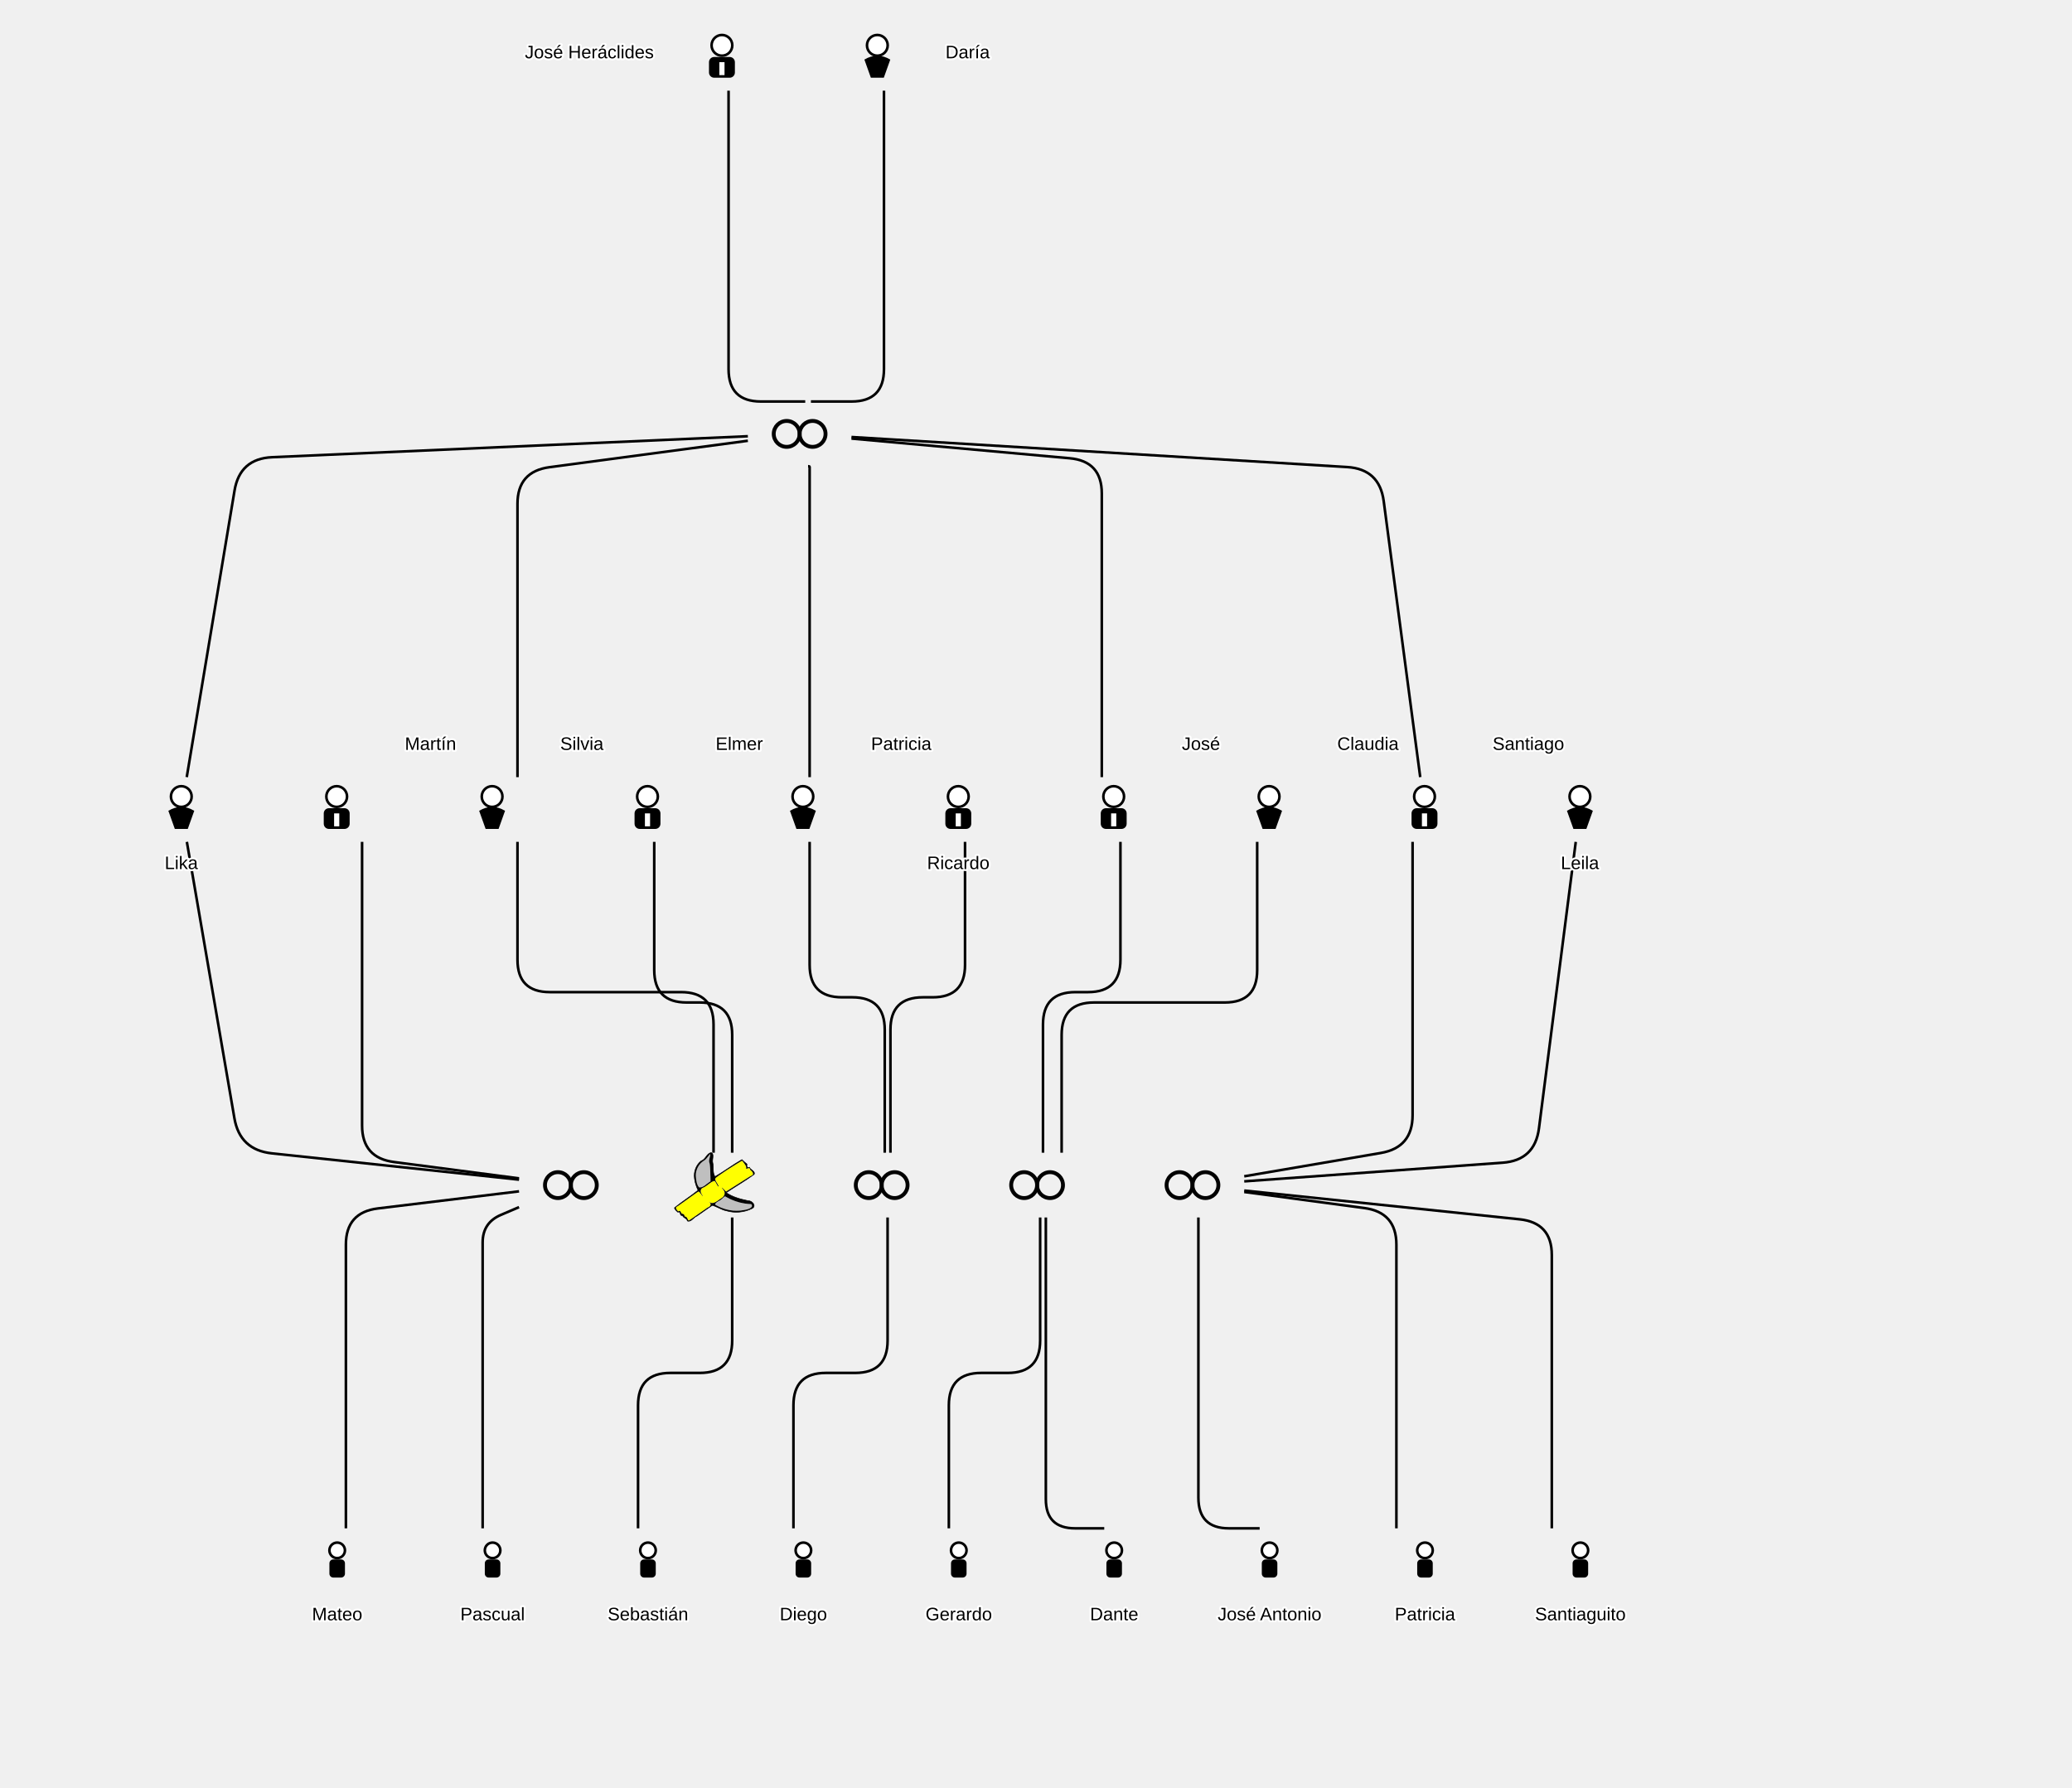
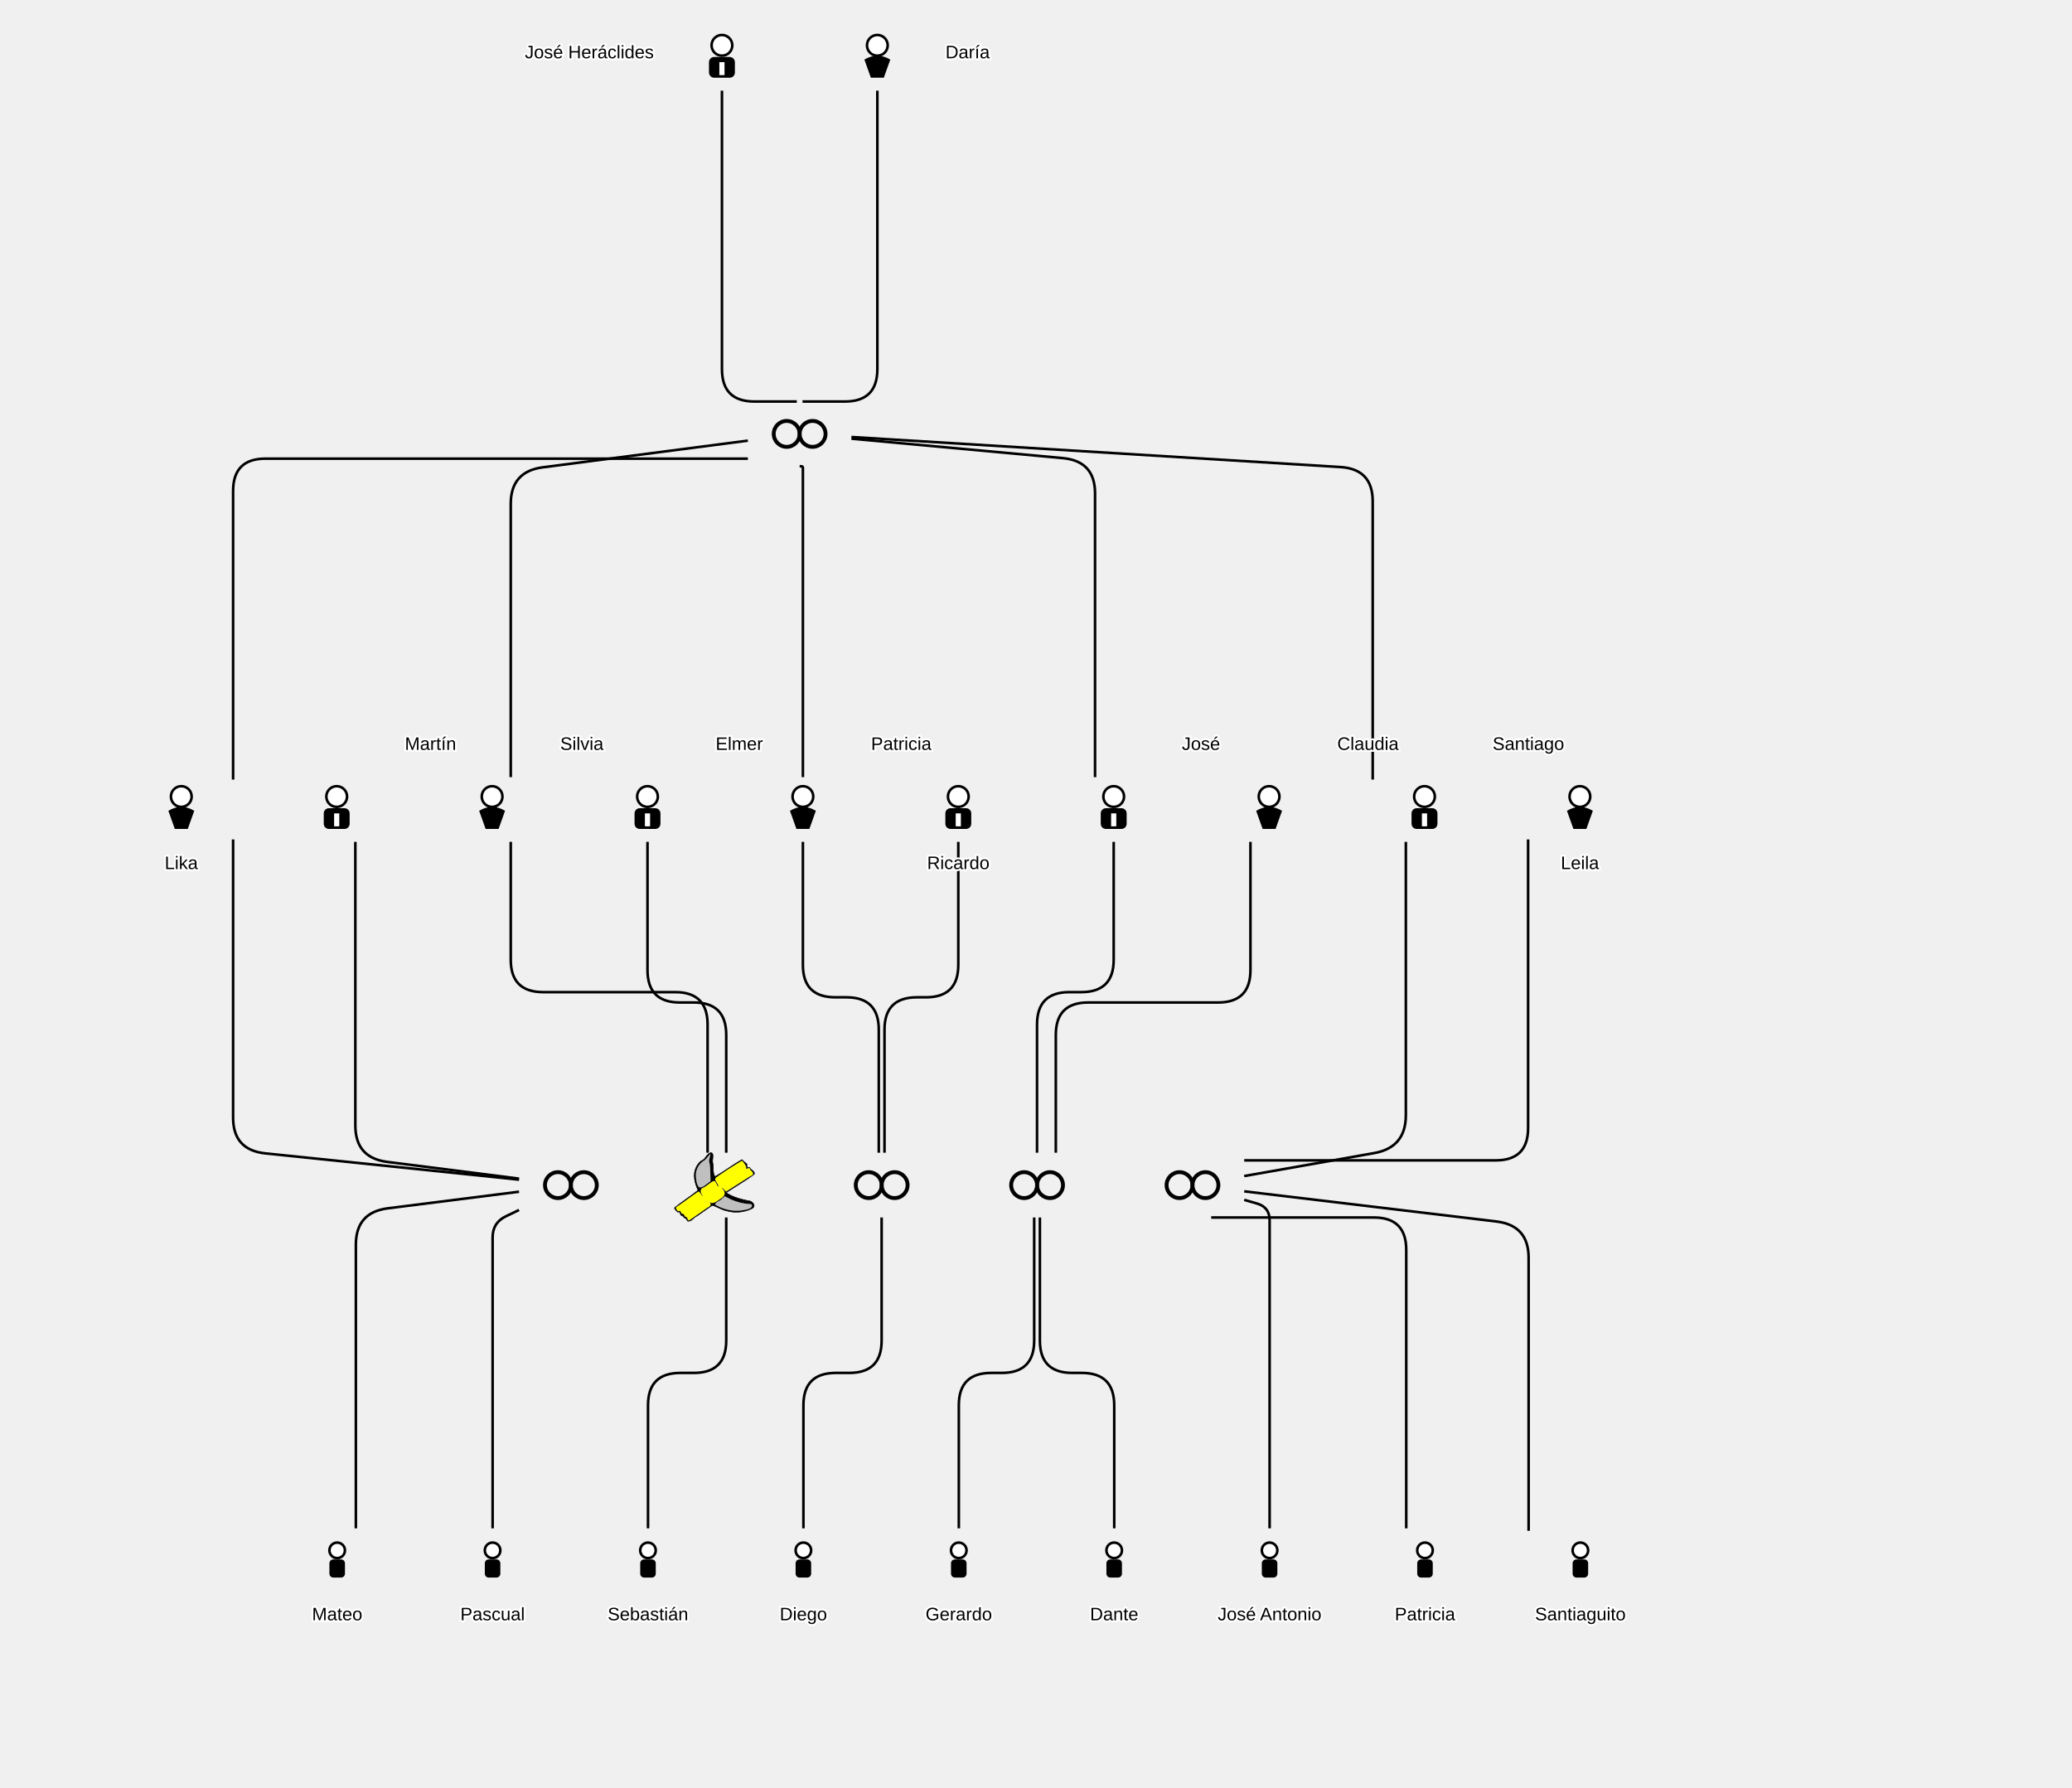
<svg xmlns="http://www.w3.org/2000/svg" baseProfile="full" height="1380" version="1.1" viewBox="0,0,1600,1380" width="1600">
  <defs>
    <style type="text/css">text{paint-order:stroke;stroke:#ffffff;stroke-width:3px;stroke-linejoin:round;stroke-linecap:round}</style>
    <filter height="140%" id="text-glow" width="140%" x="-20%" y="-20%">
      <feMerge>
        <feMergeNode in="SourceGraphic" />
      </feMerge>
    </filter>
    <marker id="arrow-end" markerHeight="10" markerWidth="10" orient="auto" refX="10" refY="5">
      <path d="M 0 0 L 10 5 L 0 10 z" fill="black" />
    </marker>
    <marker id="arrow-start" markerHeight="10" markerWidth="10" orient="auto" refX="0" refY="5">
      <path d="M 10 0 L 0 5 L 10 10 z" fill="black" />
    </marker>
    <marker id="circle-start" markerHeight="2.4" markerUnits="userSpaceOnUse" markerWidth="2.4" orient="auto" refX="1.2" refY="1.2">
      <circle cx="1.2" cy="1.2" fill="black" r="1.2" />
    </marker>
    <marker id="circle-end" markerHeight="2.4" markerUnits="userSpaceOnUse" markerWidth="2.4" orient="auto" refX="1.2" refY="1.2">
      <circle cx="1.2" cy="1.2" fill="black" r="1.2" />
    </marker>
  </defs>
  <g id="jose_heraclides" transform="translate(517.4797,20.0) scale(1.0)">
    <circle cx="40" cy="15" r="8" fill="white" stroke="currentColor" stroke-width="2" />
    <rect x="30" y="24" width="20" height="16" rx="4" fill="currentColor" />
    <rect x="38" y="28" width="4" height="10" fill="white" />
  </g>
  <g id="daria" transform="translate(637.4797,20.0) scale(1.0)">
    <circle cx="40" cy="15" r="8" fill="white" stroke="currentColor" stroke-width="2" />
    <path d="M30 26 Q40 20 50 26 L45 40 L35 40 Z" fill="currentColor" />
  </g>
  <g id="union_padres" transform="translate(577.4797,310.0) scale(1.0)">
    <circle cx="30" cy="25" r="10" fill="none" stroke="currentColor" stroke-width="3" />
    <circle cx="50" cy="25" r="10" fill="none" stroke="currentColor" stroke-width="3" />
  </g>
  <g id="silvia" transform="translate(340.0,600.0) scale(1.0)">
    <circle cx="40" cy="15" r="8" fill="white" stroke="currentColor" stroke-width="2" />
    <path d="M30 26 Q40 20 50 26 L45 40 L35 40 Z" fill="currentColor" />
  </g>
  <g id="lika" transform="translate(100.0,600.0) scale(1.0)">
    <circle cx="40" cy="15" r="8" fill="white" stroke="currentColor" stroke-width="2" />
    <path d="M30 26 Q40 20 50 26 L45 40 L35 40 Z" fill="currentColor" />
  </g>
  <g id="patricia" transform="translate(580.0,600.0) scale(1.0)">
    <circle cx="40" cy="15" r="8" fill="white" stroke="currentColor" stroke-width="2" />
    <path d="M30 26 Q40 20 50 26 L45 40 L35 40 Z" fill="currentColor" />
  </g>
  <g id="santiago" transform="translate(1060.0,600.0) scale(1.0)">
    <circle cx="40" cy="15" r="8" fill="white" stroke="currentColor" stroke-width="2" />
    <rect x="30" y="24" width="20" height="16" rx="4" fill="currentColor" />
    <rect x="38" y="28" width="4" height="10" fill="white" />
  </g>
  <g id="jose" transform="translate(820.0,600.0) scale(1.0)">
    <circle cx="40" cy="15" r="8" fill="white" stroke="currentColor" stroke-width="2" />
    <rect x="30" y="24" width="20" height="16" rx="4" fill="currentColor" />
    <rect x="38" y="28" width="4" height="10" fill="white" />
  </g>
  <g id="martin" transform="translate(220.0,600.0) scale(1.0)">
    <circle cx="40" cy="15" r="8" fill="white" stroke="currentColor" stroke-width="2" />
    <rect x="30" y="24" width="20" height="16" rx="4" fill="currentColor" />
    <rect x="38" y="28" width="4" height="10" fill="white" />
  </g>
  <g id="elmer" transform="translate(460.0,600.0) scale(1.0)">
    <circle cx="40" cy="15" r="8" fill="white" stroke="currentColor" stroke-width="2" />
    <rect x="30" y="24" width="20" height="16" rx="4" fill="currentColor" />
    <rect x="38" y="28" width="4" height="10" fill="white" />
  </g>
  <g id="ricardo" transform="translate(700.0,600.0) scale(1.0)">
    <circle cx="40" cy="15" r="8" fill="white" stroke="currentColor" stroke-width="2" />
    <rect x="30" y="24" width="20" height="16" rx="4" fill="currentColor" />
    <rect x="38" y="28" width="4" height="10" fill="white" />
  </g>
  <g id="claudia" transform="translate(940.0,600.0) scale(1.0)">
    <circle cx="40" cy="15" r="8" fill="white" stroke="currentColor" stroke-width="2" />
    <path d="M30 26 Q40 20 50 26 L45 40 L35 40 Z" fill="currentColor" />
  </g>
  <g id="leila" transform="translate(1180.0,600.0) scale(1.0)">
    <circle cx="40" cy="15" r="8" fill="white" stroke="currentColor" stroke-width="2" />
    <path d="M30 26 Q40 20 50 26 L45 40 L35 40 Z" fill="currentColor" />
  </g>
  <path d="m 33.383,8e-4 c -3.861,1.276 -4.632,6.375 -8.714,7.581 -4.764,3.802 -7.027,10.143 -6.166,16.126 0.332,3.889 1.752,7.574 3.294,11.123 C 14.744,40.509 7.02,45.292 0,51.014 c 0.009,1.604 2.572,3.522 3.123,4.068 3.252,-1.413 1.181,4.024 4.391,2.937 0.548,2.652 4.06,2.418 4.425,5.181 3.475,1.41 5.871,-3.609 9.042,-4.64 4.692,-3.27 9.332,-6.616 14.074,-9.815 4.492,1.25 8.363,4.127 12.984,5.036 7.804,2.363 16.436,1.566 23.73,-2.021 4.637,-2.283 0.27,-7.484 -3.512,-7.301 -7.08,-1.444 -14.27,-3.366 -20.325,-7.461 8.566,-5.751 17.588,-10.816 25.892,-16.956 1.4,-2.94 -3.966,-4.451 -4.299,-6.523 -2.584,0.913 -2.666,-1.538 -2.349,-2.974 -1.639,-1.2 -3.727,-3.256 -4.683,-4.18 -8.531,4.923 -16.408,10.89 -24.954,15.789 -2.407,-3.723 -1.014,-8.565 -2.011,-12.734 -0.858,-2.879 1.401,-7.49 -0.91,-9.338 L 33.968,0.049 33.383,0 Z m -0.187,0.891 c 0.307,3.056 -2.296,6.005 -0.538,9.156 0.676,5.46 0.605,10.972 0.7,16.462 -3.362,1.818 -6.593,6.282 -10.532,5.583 C 20.299,29.426 20.202,25.236 19.716,21.748 19.537,15.919 22.465,9.915 27.693,7.117 29.982,5.458 31.38,2.921 33.196,0.892 Z m 29.594,6.439 c 1.468,2.535 4.402,4.608 3.58,7.658 1.62,-0.525 3.841,-1.75 3.772,0.866 2.411,1.438 4.433,4.937 0.367,5.69 -7.523,4.961 -15.19,9.699 -22.796,14.53 -0.922,-1.074 -5.605,-6.126 -3.166,-2.691 3.265,2.949 2.283,7.386 -1.678,9.051 -3.098,2.163 -7.066,6.086 -10.817,3.161 2.84,1.602 1.263,4.593 -1.565,5.268 -5.793,4.028 -11.479,8.345 -17.461,12.156 C 11.925,61.347 11.677,58.839 9.395,59.165 9.428,57.047 7.922,56.52 6.43,56.329 6.05,54.978 5.144,52.721 3.569,54.452 1.89,53.17 -0.134,50.232 3.122,49.497 9.528,44.959 15.785,40.209 22.282,35.799 c 1.534,0.805 3.739,5.001 4.03,4.096 -2.476,-2.378 -3.286,-6.738 0.844,-7.771 3.4,-1.609 6.755,-5.67 9.964,-6.033 1.665,1.041 2.759,5.711 3.725,5.183 -0.248,-2.839 -5.47,-6.435 -1.878,-8.598 7.428,-5.488 15.297,-10.356 23.223,-15.079 l 0.601,-0.265 z m -16.048,32.976 c 7.332,4.475 15.827,7.108 24.431,7.288 2.959,3.628 -4.241,5.122 -6.893,5.565 -9.078,1.721 -18.817,-0.227 -26.633,-5.08 0.095,-2.885 5.252,-3.33 6.821,-5.915 0.759,-0.619 1.512,-1.244 2.274,-1.859 z" fill="black" stroke="black" stroke-width="0.5" transform="translate(520.8342,890.0) scale(0.8333333)" />
  <path d="m 12.421,61.7 c -0.902,-1.952 -1.52,-2.59 -2.51,-2.59 -0.366,0 -0.394,-0.037 -0.534,-0.712 -0.192,-0.926 -0.841,-1.609 -1.798,-1.893 -0.367,-0.109 -0.758,-0.198 -0.868,-0.198 -0.132,0 -0.303,-0.286 -0.5,-0.833 -0.359,-1.001 -0.977,-1.715 -1.483,-1.715 -0.194,0 -0.55,0.122 -0.792,0.272 l -0.44,0.272 -0.62,-0.61 c -0.728,-0.717 -1.398,-1.903 -1.398,-2.474 0,-0.802 0.372,-1.2 1.532,-1.641 0.174,-0.066 2.639,-1.801 5.478,-3.854 12.106,-8.757 13.688,-9.854 13.984,-9.693 0.355,0.194 1.061,0.987 2.241,2.516 0.939,1.217 1.295,1.577 1.562,1.577 0.162,0 -0.013,-0.328 -0.555,-1.045 -2.205,-2.913 -1.752,-5.696 1.105,-6.788 1.095,-0.419 2.425,-1.284 5.174,-3.367 2.315,-1.755 3.87,-2.61 4.763,-2.62 0.538,-0.006 0.602,0.031 1.04,0.608 0.257,0.338 0.857,1.37 1.333,2.294 0.962,1.865 1.143,2.125 1.485,2.125 0.55,0 0.116,-1.191 -1.151,-3.161 -1.637,-2.545 -1.955,-3.523 -1.449,-4.452 0.322,-0.591 4.239,-3.42 9.844,-7.11 5.272,-3.47 14.436,-9.106 14.807,-9.106 0.104,0 0.25,0.129 0.324,0.287 0.074,0.158 0.576,0.852 1.115,1.544 1.899,2.436 2.449,3.615 2.312,4.955 -0.083,0.81 -0.056,0.833 0.645,0.54 1.949,-0.814 2.972,-0.576 2.972,0.691 0,0.275 0.119,0.442 0.509,0.712 1.237,0.858 2.167,2.284 2.167,3.325 0,0.516 -0.063,0.655 -0.481,1.074 -0.304,0.304 -0.718,0.552 -1.124,0.672 -0.373,0.111 -1.627,0.83 -2.991,1.715 -4.236,2.749 -19.173,12.223 -20.217,12.824 -0.097,0.056 -0.874,-0.637 -2.082,-1.859 -1.185,-1.198 -1.952,-1.885 -1.992,-1.783 -0.08,0.203 0.384,0.916 1.095,1.682 0.293,0.315 0.745,1.001 1.005,1.523 0.435,0.874 0.473,1.036 0.473,2.046 0,1.011 -0.037,1.172 -0.479,2.066 -0.542,1.096 -1.399,1.971 -2.524,2.575 -0.381,0.205 -1.237,0.775 -1.903,1.267 -3.189,2.357 -4.844,3.165 -6.507,3.179 -0.845,0.006 -1.073,-0.046 -1.848,-0.424 -1.208,-0.59 -1.212,-0.59 -0.581,-0.046 1.227,1.057 1.193,2.49 -0.087,3.644 -0.549,0.495 -1.416,0.993 -1.728,0.993 -0.101,0 -2.325,1.527 -4.943,3.394 -8.075,5.757 -12.392,8.713 -12.727,8.713 -0.078,0 -0.372,-0.497 -0.652,-1.106 z" fill="#ffff00" fill-rule="evenodd" stroke="#cbcbcb" stroke-width="0.061" transform="translate(520.8342,890.0) scale(0.8333333)" />
  <path d="m 22.489,31.526 c -0.644,-0.734 -1.396,-2.342 -1.757,-3.76 -0.432,-1.697 -0.883,-5.167 -0.882,-6.787 0.004,-5.564 2.986,-10.939 7.526,-13.568 1.006,-0.582 2.356,-1.975 4.136,-4.265 0.828,-1.065 1.544,-1.937 1.591,-1.937 0.171,0 -0.106,1.6 -0.623,3.596 -0.598,2.313 -0.619,3.41 -0.095,4.954 0.183,0.541 0.362,1.662 0.466,2.923 0.166,2.008 0.43,9.398 0.44,12.279 l 0.006,1.463 -1.133,0.768 c -0.623,0.422 -1.922,1.395 -2.887,2.162 -2.278,1.81 -3.763,2.566 -5.227,2.66 l -1.07,0.069 z" fill="#bfbfbf" fill-rule="evenodd" stroke="#cbcbcb" stroke-width="0.07" transform="translate(520.8342,890.0) scale(0.8333333)" />
  <path d="m 54.636,53.585 c -5.485,-0.529 -10.731,-2.116 -15.274,-4.62 -0.724,-0.399 -1.388,-0.784 -1.478,-0.855 -0.591,-0.475 0.836,-2.072 2.72,-3.043 1.859,-0.959 3.013,-1.723 3.553,-2.354 0.266,-0.311 0.963,-0.956 1.549,-1.433 l 1.064,-0.867 1.095,0.648 c 4.874,2.882 11.326,5.166 17.039,6.033 1.662,0.252 5.114,0.597 5.978,0.597 0.393,0 0.852,0.84 0.853,1.56 0.002,1.979 -3.896,3.534 -10.742,4.286 -1.216,0.134 -5.172,0.165 -6.358,0.051 z" fill="#bfbfbf" fill-rule="evenodd" stroke="#cbcbcb" stroke-width="0.07" transform="translate(520.8342,890.0) scale(0.8333333)" />
  <g id="union_lika" transform="translate(400.8342,890.0) scale(1.0)">
    <circle cx="30" cy="25" r="10" fill="none" stroke="currentColor" stroke-width="3" />
    <circle cx="50" cy="25" r="10" fill="none" stroke="currentColor" stroke-width="3" />
  </g>
  <g id="union_patricia" transform="translate(640.8342,890.0) scale(1.0)">
    <circle cx="30" cy="25" r="10" fill="none" stroke="currentColor" stroke-width="3" />
    <circle cx="50" cy="25" r="10" fill="none" stroke="currentColor" stroke-width="3" />
  </g>
  <g id="union_jose" transform="translate(760.8342,890.0) scale(1.0)">
    <circle cx="30" cy="25" r="10" fill="none" stroke="currentColor" stroke-width="3" />
    <circle cx="50" cy="25" r="10" fill="none" stroke="currentColor" stroke-width="3" />
  </g>
  <g id="union_santiago" transform="translate(880.8342,890.0) scale(1.0)">
    <circle cx="30" cy="25" r="10" fill="none" stroke="currentColor" stroke-width="3" />
    <circle cx="50" cy="25" r="10" fill="none" stroke="currentColor" stroke-width="3" />
  </g>
  <g id="sebastian" transform="translate(460.3713,1180.0) scale(1.0)">
    <circle cx="40" cy="17" r="6" fill="white" stroke="currentColor" stroke-width="2" />
    <rect x="34" y="24" width="12" height="14" rx="3" fill="currentColor" />
  </g>
  <g id="mateo" transform="translate(220.3713,1180.0) scale(1.0)">
    <circle cx="40" cy="17" r="6" fill="white" stroke="currentColor" stroke-width="2" />
    <rect x="34" y="24" width="12" height="14" rx="3" fill="currentColor" />
  </g>
  <g id="pascual" transform="translate(340.3713,1180.0) scale(1.0)">
    <circle cx="40" cy="17" r="6" fill="white" stroke="currentColor" stroke-width="2" />
    <rect x="34" y="24" width="12" height="14" rx="3" fill="currentColor" />
  </g>
  <g id="diego" transform="translate(580.3713,1180.0) scale(1.0)">
    <circle cx="40" cy="17" r="6" fill="white" stroke="currentColor" stroke-width="2" />
    <rect x="34" y="24" width="12" height="14" rx="3" fill="currentColor" />
  </g>
  <g id="jose_antonio" transform="translate(940.3713,1180.0) scale(1.0)">
    <circle cx="40" cy="17" r="6" fill="white" stroke="currentColor" stroke-width="2" />
    <rect x="34" y="24" width="12" height="14" rx="3" fill="currentColor" />
  </g>
  <g id="patricia_hija" transform="translate(1060.371,1180.0) scale(1.0)">
    <circle cx="40" cy="17" r="6" fill="white" stroke="currentColor" stroke-width="2" />
    <rect x="34" y="24" width="12" height="14" rx="3" fill="currentColor" />
  </g>
  <g id="santiaguito" transform="translate(1180.371,1180.0) scale(1.0)">
    <circle cx="40" cy="17" r="6" fill="white" stroke="currentColor" stroke-width="2" />
    <rect x="34" y="24" width="12" height="14" rx="3" fill="currentColor" />
  </g>
  <g id="gerardo" transform="translate(700.3713,1180.0) scale(1.0)">
    <circle cx="40" cy="17" r="6" fill="white" stroke="currentColor" stroke-width="2" />
    <rect x="34" y="24" width="12" height="14" rx="3" fill="currentColor" />
  </g>
  <g id="dante" transform="translate(820.3713,1180.0) scale(1.0)">
    <circle cx="40" cy="17" r="6" fill="white" stroke="currentColor" stroke-width="2" />
    <rect x="34" y="24" width="12" height="14" rx="3" fill="currentColor" />
  </g>
-   <path d="M 562.6,70.0 L 562.6,285.0 Q 562.6,310.0 587.6,310.0 L 621.8,310.0" fill="none" stroke="black" stroke-width="2" />
-   <path d="M 682.6,70.0 L 682.6,285.0 Q 682.6,310.0 657.6,310.0 L 626.2,310.0" fill="none" stroke="black" stroke-width="2" />
-   <path d="M 577.5,340.3 L 424.4,360.7 Q 399.6,364.0 399.6,389.0 L 399.6,600.0" fill="none" stroke="black" stroke-width="2" />
-   <path d="M 577.5,336.8 L 210.2,353.0 Q 185.2,354.1 181.1,378.8 L 144.2,600.0" fill="none" stroke="black" stroke-width="2" />
-   <path d="M 624.0,360.0 L 624.6,360.0 Q 625.2,360.0 625.2,360.6 L 625.2,600.0" fill="none" stroke="black" stroke-width="2" />
-   <path d="M 657.5,337.4 L 1040.2,360.6 Q 1065.2,362.1 1068.5,386.9 L 1096.7,600.0" fill="none" stroke="black" stroke-width="2" />
-   <path d="M 657.5,338.6 L 825.9,353.8 Q 850.8,356.0 850.8,381.0 L 850.8,600.0" fill="none" stroke="black" stroke-width="2" />
-   <path d="M 399.6,650.0 L 399.6,741.0 Q 399.6,766.0 424.6,766.0 L 526.0,766.0 Q 551.0,766.0 551.0,791.0 L 551.0,890.0" fill="none" stroke="black" stroke-width="2" />
-   <path d="M 505.2,650.0 L 505.2,749.0 Q 505.2,774.0 530.2,774.0 L 540.4,774.0 Q 565.4,774.0 565.4,799.0 L 565.4,890.0" fill="none" stroke="black" stroke-width="2" />
-   <path d="M 144.3,650.0 L 181.0,863.3 Q 185.2,887.9 210.1,890.5 L 400.8,910.8" fill="none" stroke="black" stroke-width="2" />
-   <path d="M 279.6,650.0 L 279.6,869.0 Q 279.6,894.0 304.4,897.2 L 400.8,909.8" fill="none" stroke="black" stroke-width="2" />
-   <path d="M 565.4,940.0 L 565.4,1035.0 Q 565.4,1060.0 540.4,1060.0 L 517.7,1060.0 Q 492.7,1060.0 492.7,1085.0 L 492.7,1180.0" fill="none" stroke="black" stroke-width="2" />
-   <path d="M 400.8,919.8 L 291.9,933.0 Q 267.1,936.0 267.1,961.0 L 267.1,1180.0" fill="none" stroke="black" stroke-width="2" />
-   <path d="M 400.8,932.0 L 386.8,938.0 Q 372.7,944.0 372.7,959.3 L 372.7,1180.0" fill="none" stroke="black" stroke-width="2" />
-   <path d="M 625.2,650.0 L 625.2,745.0 Q 625.2,770.0 650.2,770.0 L 658.2,770.0 Q 683.2,770.0 683.2,795.0 L 683.2,890.0" fill="none" stroke="black" stroke-width="2" />
-   <path d="M 745.2,650.0 L 745.2,745.0 Q 745.2,770.0 720.2,770.0 L 712.6,770.0 Q 687.6,770.0 687.6,795.0 L 687.6,890.0" fill="none" stroke="black" stroke-width="2" />
-   <path d="M 685.4,940.0 L 685.4,1035.0 Q 685.4,1060.0 660.4,1060.0 L 637.7,1060.0 Q 612.7,1060.0 612.7,1085.0 L 612.7,1180.0" fill="none" stroke="black" stroke-width="2" />
-   <path d="M 865.2,650.0 L 865.2,741.0 Q 865.2,766.0 840.2,766.0 L 830.4,766.0 Q 805.4,766.0 805.4,791.0 L 805.4,890.0" fill="none" stroke="black" stroke-width="2" />
-   <path d="M 970.8,650.0 L 970.8,749.0 Q 970.8,774.0 945.8,774.0 L 844.8,774.0 Q 819.8,774.0 819.8,799.0 L 819.8,890.0" fill="none" stroke="black" stroke-width="2" />
-   <path d="M 803.2,940.0 L 803.2,1035.0 Q 803.2,1060.0 778.2,1060.0 L 757.7,1060.0 Q 732.7,1060.0 732.7,1085.0 L 732.7,1180.0" fill="none" stroke="black" stroke-width="2" />
-   <path d="M 807.6,940.0 L 807.6,1157.5 Q 807.6,1180.0 830.2,1180.0 L 852.7,1180.0" fill="none" stroke="black" stroke-width="2" />
-   <path d="M 1090.8,650.0 L 1090.8,861.0 Q 1090.8,886.0 1066.2,890.2 L 960.8,908.2" fill="none" stroke="black" stroke-width="2" />
-   <path d="M 1216.8,650.0 L 1188.4,871.1 Q 1185.2,895.9 1160.3,897.7 L 960.8,912.1" fill="none" stroke="black" stroke-width="2" />
-   <path d="M 925.4,940.0 L 925.4,1156.3 Q 925.4,1180.0 949.0,1180.0 L 972.7,1180.0" fill="none" stroke="black" stroke-width="2" />
-   <path d="M 960.8,920.3 L 1053.5,932.7 Q 1078.3,936.0 1078.3,961.0 L 1078.3,1180.0" fill="none" stroke="black" stroke-width="2" />
-   <path d="M 960.8,919.2 L 1173.4,941.4 Q 1198.3,944.0 1198.3,969.0 L 1198.3,1180.0" fill="none" stroke="black" stroke-width="2" />
+   <path d="M 557.5,70.0 L 557.5,285.0 Q 557.5,310.0 582.5,310.0 L 615.3,310.0" fill="none" stroke="black" stroke-width="2" />
+   <path d="M 677.5,70.0 L 677.5,285.0 Q 677.5,310.0 652.5,310.0 L 619.7,310.0" fill="none" stroke="black" stroke-width="2" />
+   <path d="M 577.5,340.2 L 419.2,360.8 Q 394.4,364.0 394.4,389.0 L 394.4,600.0" fill="none" stroke="black" stroke-width="2" />
+   <path d="M 577.5,354.1 L 205.0,354.1 Q 180.0,354.1 180.0,379.1 L 180.0,601.9" fill="none" stroke="black" stroke-width="2" />
+   <path d="M 617.5,360.0 L 618.8,360.0 Q 620.0,360.0 620.0,361.2 L 620.0,600.0" fill="none" stroke="black" stroke-width="2" />
+   <path d="M 657.5,337.4 L 1035.0,360.6 Q 1060.0,362.1 1060.0,387.1 L 1060.0,601.9" fill="none" stroke="black" stroke-width="2" />
+   <path d="M 657.5,338.7 L 820.7,353.7 Q 845.6,356.0 845.6,381.0 L 845.6,600.0" fill="none" stroke="black" stroke-width="2" />
+   <path d="M 394.4,650.0 L 394.4,741.0 Q 394.4,766.0 419.4,766.0 L 521.4,766.0 Q 546.4,766.0 546.4,791.0 L 546.4,890.0" fill="none" stroke="black" stroke-width="2" />
+   <path d="M 500.0,650.0 L 500.0,749.0 Q 500.0,774.0 525.0,774.0 L 535.8,774.0 Q 560.8,774.0 560.8,799.0 L 560.8,890.0" fill="none" stroke="black" stroke-width="2" />
+   <path d="M 180.0,648.1 L 180.0,862.9 Q 180.0,887.9 204.9,890.5 L 400.8,910.8" fill="none" stroke="black" stroke-width="2" />
+   <path d="M 274.4,650.0 L 274.4,869.0 Q 274.4,894.0 299.2,897.1 L 400.8,910.0" fill="none" stroke="black" stroke-width="2" />
+   <path d="M 560.8,940.0 L 560.8,1035.0 Q 560.8,1060.0 535.8,1060.0 L 525.4,1060.0 Q 500.4,1060.0 500.4,1085.0 L 500.4,1180.0" fill="none" stroke="black" stroke-width="2" />
+   <path d="M 400.8,920.1 L 299.6,932.9 Q 274.8,936.0 274.8,961.0 L 274.8,1180.0" fill="none" stroke="black" stroke-width="2" />
+   <path d="M 400.8,934.2 L 390.6,939.1 Q 380.4,944.0 380.4,955.3 L 380.4,1180.0" fill="none" stroke="black" stroke-width="2" />
+   <path d="M 620.0,650.0 L 620.0,745.0 Q 620.0,770.0 645.0,770.0 L 653.6,770.0 Q 678.6,770.0 678.6,795.0 L 678.6,890.0" fill="none" stroke="black" stroke-width="2" />
+   <path d="M 740.0,650.0 L 740.0,745.0 Q 740.0,770.0 715.0,770.0 L 708.0,770.0 Q 683.0,770.0 683.0,795.0 L 683.0,890.0" fill="none" stroke="black" stroke-width="2" />
+   <path d="M 680.8,940.0 L 680.8,1035.0 Q 680.8,1060.0 655.8,1060.0 L 645.4,1060.0 Q 620.4,1060.0 620.4,1085.0 L 620.4,1180.0" fill="none" stroke="black" stroke-width="2" />
+   <path d="M 860.0,650.0 L 860.0,741.0 Q 860.0,766.0 835.0,766.0 L 825.8,766.0 Q 800.8,766.0 800.8,791.0 L 800.8,890.0" fill="none" stroke="black" stroke-width="2" />
+   <path d="M 965.6,650.0 L 965.6,749.0 Q 965.6,774.0 940.6,774.0 L 840.3,774.0 Q 815.3,774.0 815.3,799.0 L 815.3,890.0" fill="none" stroke="black" stroke-width="2" />
+   <path d="M 798.6,940.0 L 798.6,1035.0 Q 798.6,1060.0 773.6,1060.0 L 765.4,1060.0 Q 740.4,1060.0 740.4,1085.0 L 740.4,1180.0" fill="none" stroke="black" stroke-width="2" />
+   <path d="M 803.0,940.0 L 803.0,1035.0 Q 803.0,1060.0 828.0,1060.0 L 835.4,1060.0 Q 860.4,1060.0 860.4,1085.0 L 860.4,1180.0" fill="none" stroke="black" stroke-width="2" />
+   <path d="M 1085.6,650.0 L 1085.6,861.0 Q 1085.6,886.0 1061.0,890.3 L 960.8,908.0" fill="none" stroke="black" stroke-width="2" />
+   <path d="M 1180.0,648.1 L 1180.0,870.9 Q 1180.0,895.9 1155.0,895.9 L 960.8,895.9" fill="none" stroke="black" stroke-width="2" />
+   <path d="M 960.8,926.4 L 970.6,929.2 Q 980.4,932.0 980.4,942.2 L 980.4,1180.0" fill="none" stroke="black" stroke-width="2" />
+   <path d="M 935.3,940.0 L 1060.9,940.0 Q 1085.9,940.0 1085.9,965.0 L 1085.9,1180.0" fill="none" stroke="black" stroke-width="2" />
+   <path d="M 960.8,919.8 L 1155.6,943.1 Q 1180.4,946.1 1180.4,971.1 L 1180.4,1181.9" fill="none" stroke="black" stroke-width="2" />
  <text fill="black" filter="url(#text-glow)" font-family="Arial, sans-serif" font-size="14px" text-anchor="end" x="504.88" y="45.0">José Heráclides</text>
  <text fill="black" filter="url(#text-glow)" font-family="Arial, sans-serif" font-size="14px" text-anchor="start" x="730.08" y="45.0">Daría</text>
  <text fill="black" filter="url(#text-glow)" font-family="Arial, sans-serif" font-size="14px" text-anchor="start" x="432.6" y="579.0">Silvia</text>
  <text fill="black" filter="url(#text-glow)" font-family="Arial, sans-serif" font-size="14px" text-anchor="middle" x="140.0" y="671.0">Lika</text>
  <text fill="black" filter="url(#text-glow)" font-family="Arial, sans-serif" font-size="14px" text-anchor="start" x="672.6" y="579.0">Patricia</text>
  <text fill="black" filter="url(#text-glow)" font-family="Arial, sans-serif" font-size="14px" text-anchor="start" x="1152.6" y="579.0">Santiago</text>
  <text fill="black" filter="url(#text-glow)" font-family="Arial, sans-serif" font-size="14px" text-anchor="start" x="912.6" y="579.0">José</text>
  <text fill="black" filter="url(#text-glow)" font-family="Arial, sans-serif" font-size="14px" text-anchor="start" x="312.6" y="579.0">Martín</text>
  <text fill="black" filter="url(#text-glow)" font-family="Arial, sans-serif" font-size="14px" text-anchor="start" x="552.6" y="579.0">Elmer</text>
  <text fill="black" filter="url(#text-glow)" font-family="Arial, sans-serif" font-size="14px" text-anchor="middle" x="740.0" y="671.0">Ricardo</text>
  <text fill="black" filter="url(#text-glow)" font-family="Arial, sans-serif" font-size="14px" text-anchor="start" x="1032.6" y="579.0">Claudia</text>
  <text fill="black" filter="url(#text-glow)" font-family="Arial, sans-serif" font-size="14px" text-anchor="middle" x="1220.0" y="671.0">Leila</text>
  <text fill="black" filter="url(#text-glow)" font-family="Arial, sans-serif" font-size="14px" text-anchor="middle" x="500.371" y="1251.0">Sebastián</text>
  <text fill="black" filter="url(#text-glow)" font-family="Arial, sans-serif" font-size="14px" text-anchor="middle" x="260.371" y="1251.0">Mateo</text>
  <text fill="black" filter="url(#text-glow)" font-family="Arial, sans-serif" font-size="14px" text-anchor="middle" x="380.371" y="1251.0">Pascual</text>
  <text fill="black" filter="url(#text-glow)" font-family="Arial, sans-serif" font-size="14px" text-anchor="middle" x="620.371" y="1251.0">Diego</text>
  <text fill="black" filter="url(#text-glow)" font-family="Arial, sans-serif" font-size="14px" text-anchor="middle" x="980.371" y="1251.0">José Antonio</text>
  <text fill="black" filter="url(#text-glow)" font-family="Arial, sans-serif" font-size="14px" text-anchor="middle" x="1100.371" y="1251.0">Patricia</text>
  <text fill="black" filter="url(#text-glow)" font-family="Arial, sans-serif" font-size="14px" text-anchor="middle" x="1220.371" y="1251.0">Santiaguito</text>
  <text fill="black" filter="url(#text-glow)" font-family="Arial, sans-serif" font-size="14px" text-anchor="middle" x="740.371" y="1251.0">Gerardo</text>
  <text fill="black" filter="url(#text-glow)" font-family="Arial, sans-serif" font-size="14px" text-anchor="middle" x="860.371" y="1251.0">Dante</text>
</svg>
